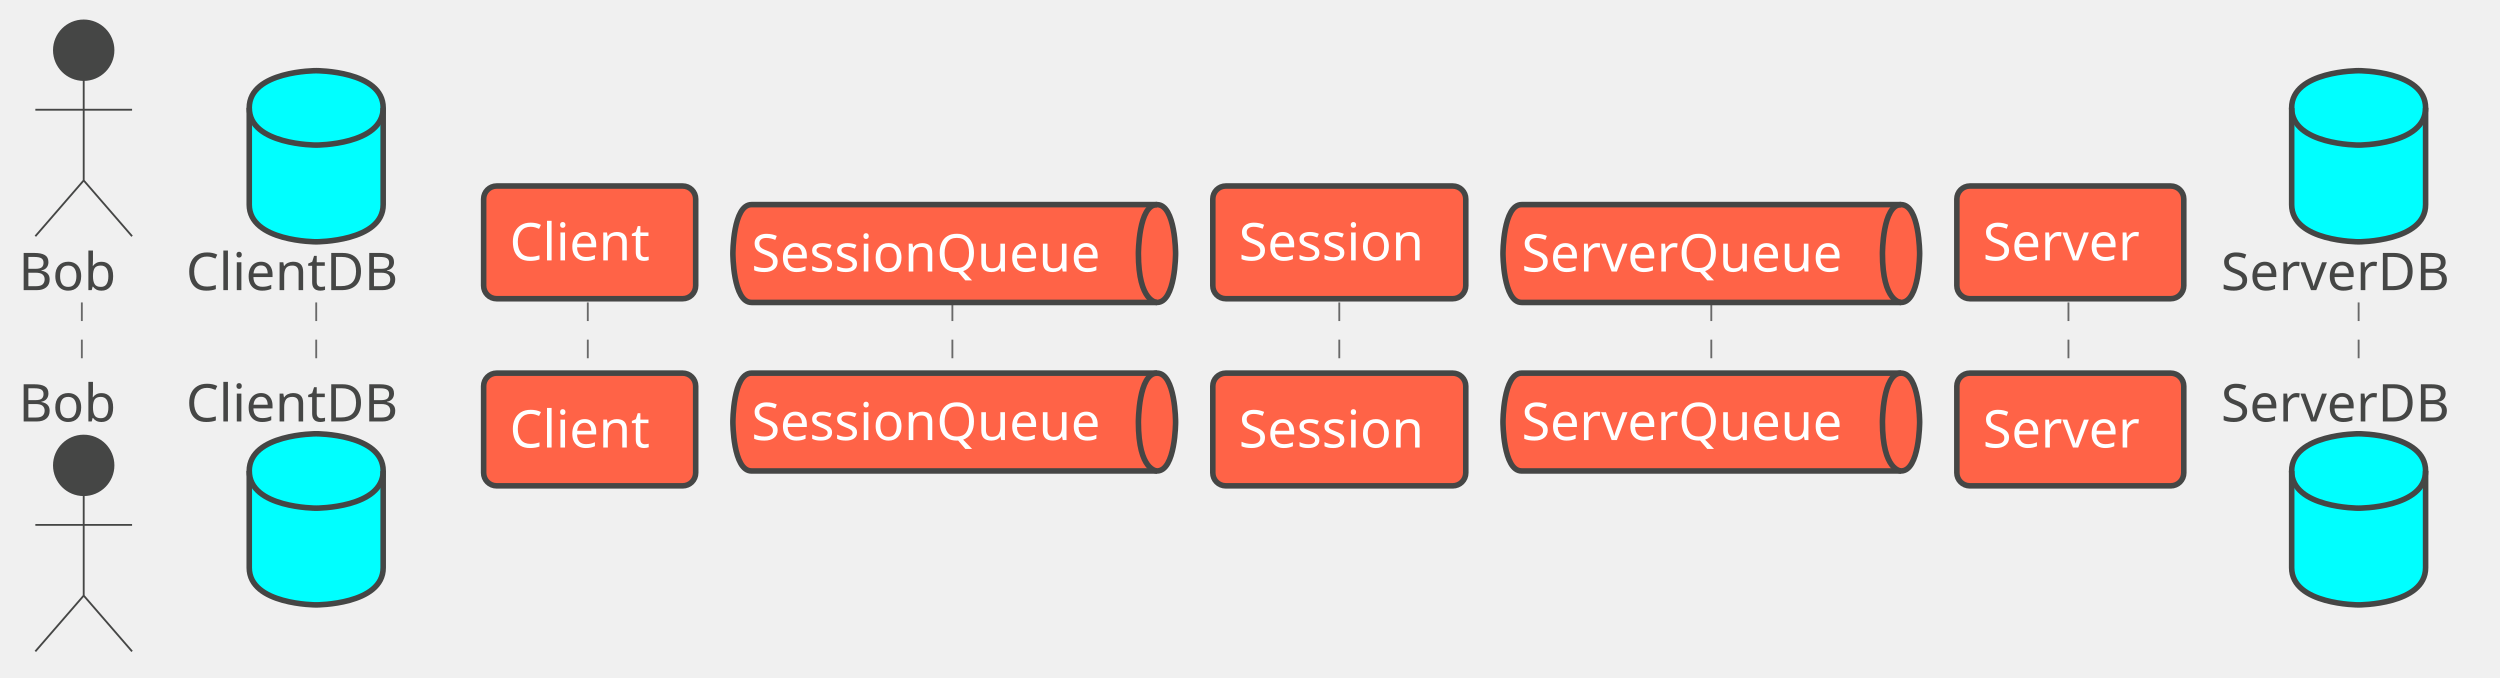
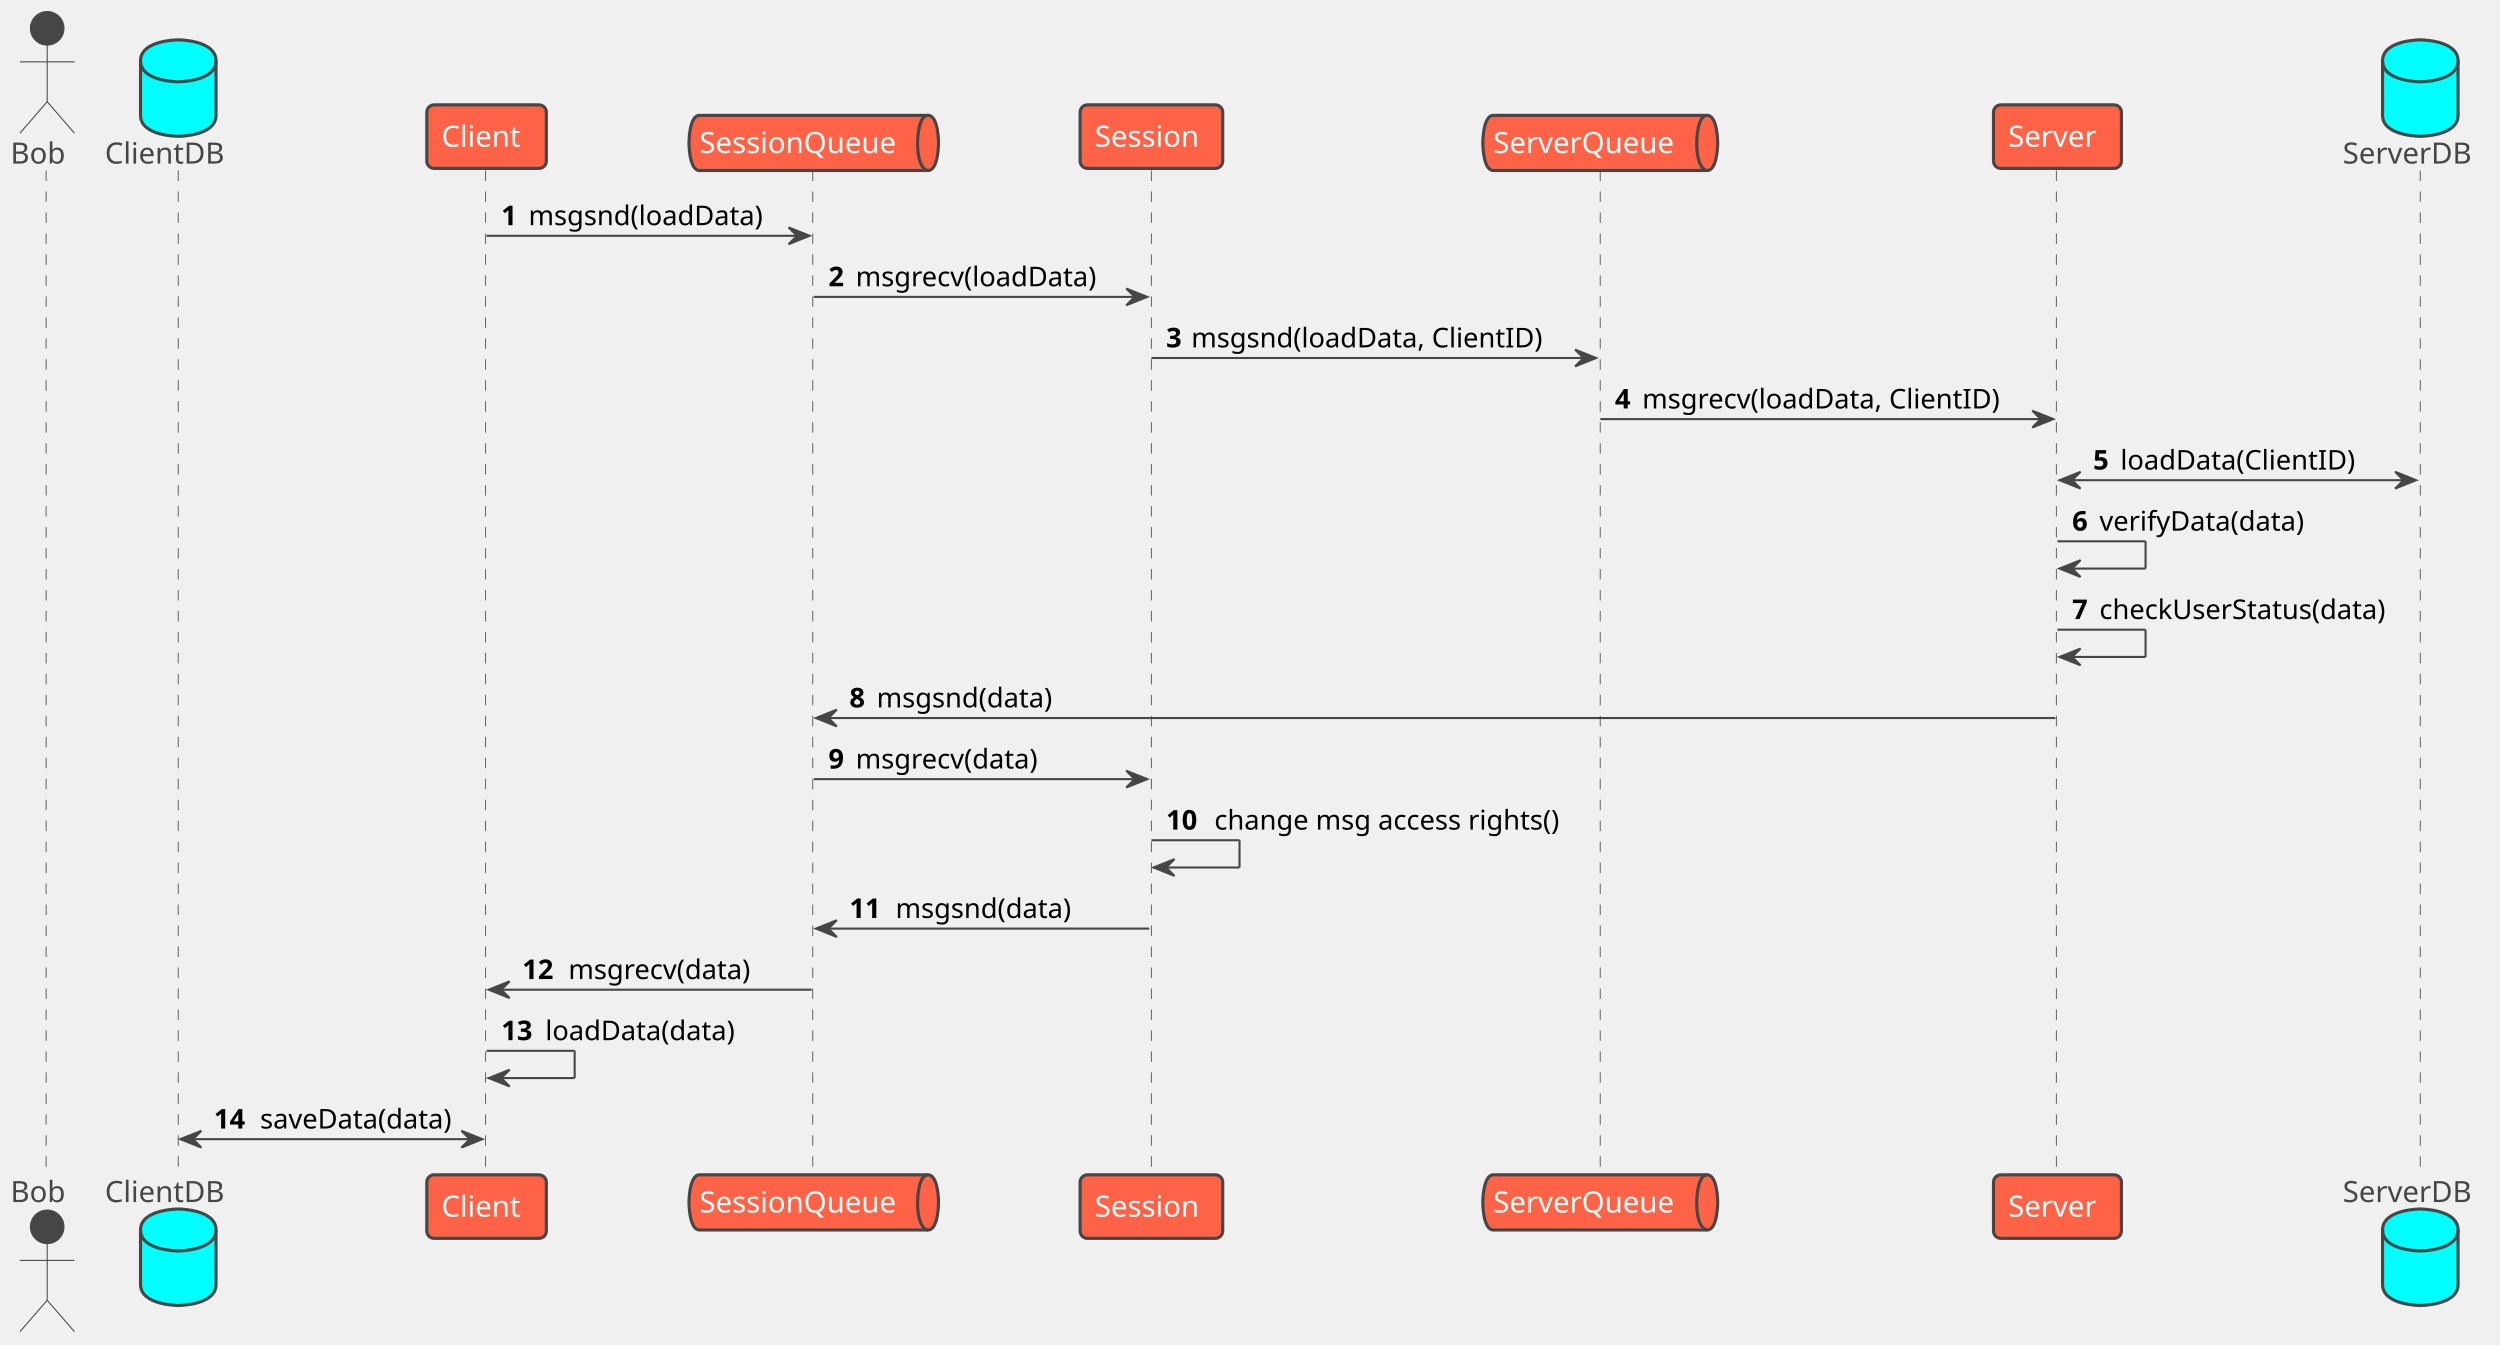
- <svg xmlns="http://www.w3.org/2000/svg" contentStyleType="text/css" height="182px" preserveAspectRatio="none" style="width:672px;height:182px;background:#FFFFFF;" version="1.1" viewBox="0 0 672 182" width="672px" zoomAndPan="magnify">
+ <svg xmlns="http://www.w3.org/2000/svg" contentStyleType="text/css" height="641px" preserveAspectRatio="none" style="width:1192px;height:641px;background:#FFFFFF;" version="1.1" viewBox="0 0 1192 641" width="1192px" zoomAndPan="magnify">
  <defs />
  <g>
-     <line style="stroke:#696969;stroke-width:0.5;stroke-dasharray:5.0,5.0;" x1="22" x2="22" y1="81.297" y2="101.297" />
-     <line style="stroke:#696969;stroke-width:0.5;stroke-dasharray:5.0,5.0;" x1="85" x2="85" y1="81.297" y2="101.297" />
-     <line style="stroke:#696969;stroke-width:0.5;stroke-dasharray:5.0,5.0;" x1="158" x2="158" y1="81.297" y2="101.297" />
-     <line style="stroke:#696969;stroke-width:0.5;stroke-dasharray:5.0,5.0;" x1="256" x2="256" y1="81.297" y2="101.297" />
-     <line style="stroke:#696969;stroke-width:0.5;stroke-dasharray:5.0,5.0;" x1="360" x2="360" y1="81.297" y2="101.297" />
-     <line style="stroke:#696969;stroke-width:0.5;stroke-dasharray:5.0,5.0;" x1="460" x2="460" y1="81.297" y2="101.297" />
-     <line style="stroke:#696969;stroke-width:0.5;stroke-dasharray:5.0,5.0;" x1="556" x2="556" y1="81.297" y2="101.297" />
-     <line style="stroke:#696969;stroke-width:0.5;stroke-dasharray:5.0,5.0;" x1="634" x2="634" y1="81.297" y2="101.297" />
+     <line style="stroke:#696969;stroke-width:0.5;stroke-dasharray:5.0,5.0;" x1="22" x2="22" y1="81.297" y2="561.156" />
+     <line style="stroke:#696969;stroke-width:0.5;stroke-dasharray:5.0,5.0;" x1="85" x2="85" y1="81.297" y2="561.156" />
+     <line style="stroke:#696969;stroke-width:0.5;stroke-dasharray:5.0,5.0;" x1="231.5" x2="231.5" y1="81.297" y2="561.156" />
+     <line style="stroke:#696969;stroke-width:0.5;stroke-dasharray:5.0,5.0;" x1="387.5" x2="387.5" y1="81.297" y2="561.156" />
+     <line style="stroke:#696969;stroke-width:0.5;stroke-dasharray:5.0,5.0;" x1="549" x2="549" y1="81.297" y2="561.156" />
+     <line style="stroke:#696969;stroke-width:0.5;stroke-dasharray:5.0,5.0;" x1="763" x2="763" y1="81.297" y2="561.156" />
+     <line style="stroke:#696969;stroke-width:0.5;stroke-dasharray:5.0,5.0;" x1="980.5" x2="980.5" y1="81.297" y2="561.156" />
+     <line style="stroke:#696969;stroke-width:0.5;stroke-dasharray:5.0,5.0;" x1="1154" x2="1154" y1="81.297" y2="561.156" />
    <text fill="#454645" font-family="sans-serif" font-size="14" lengthAdjust="spacing" textLength="29" x="5" y="77.995">Bob</text>
    <ellipse cx="22.5" cy="13.5" fill="#454645" rx="8" ry="8" style="stroke:#454645;stroke-width:0.5;" />
    <path d="M22.5,21.5 L22.5,48.5 M9.5,29.5 L35.5,29.5 M22.5,48.5 L9.5,63.5 M22.5,48.5 L35.5,63.5 " fill="none" style="stroke:#454645;stroke-width:0.5;" />
-     <text fill="#454645" font-family="sans-serif" font-size="14" lengthAdjust="spacing" textLength="29" x="5" y="113.292">Bob</text>
-     <ellipse cx="22.5" cy="125.094" fill="#454645" rx="8" ry="8" style="stroke:#454645;stroke-width:0.5;" />
-     <path d="M22.5,133.094 L22.5,160.094 M9.5,141.094 L35.5,141.094 M22.5,160.094 L9.5,175.094 M22.5,160.094 L35.5,175.094 " fill="none" style="stroke:#454645;stroke-width:0.5;" />
+     <text fill="#454645" font-family="sans-serif" font-size="14" lengthAdjust="spacing" textLength="29" x="5" y="573.151">Bob</text>
+     <ellipse cx="22.5" cy="584.953" fill="#454645" rx="8" ry="8" style="stroke:#454645;stroke-width:0.5;" />
+     <path d="M22.5,592.953 L22.5,619.953 M9.5,600.953 L35.5,600.953 M22.5,619.953 L9.5,634.953 M22.5,619.953 L35.5,634.953 " fill="none" style="stroke:#454645;stroke-width:0.5;" />
    <text fill="#454645" font-family="sans-serif" font-size="14" lengthAdjust="spacing" textLength="64" x="50" y="77.995">ClientDB</text>
    <path d="M67,29 C67,19 85,19 85,19 C85,19 103,19 103,29 L103,55 C103,65 85,65 85,65 C85,65 67,65 67,55 L67,29 " fill="#00FFFF" style="stroke:#454645;stroke-width:1.5;" />
    <path d="M67,29 C67,39 85,39 85,39 C85,39 103,39 103,29 " fill="none" style="stroke:#454645;stroke-width:1.5;" />
-     <text fill="#454645" font-family="sans-serif" font-size="14" lengthAdjust="spacing" textLength="64" x="50" y="113.292">ClientDB</text>
-     <path d="M67,126.594 C67,116.594 85,116.594 85,116.594 C85,116.594 103,116.594 103,126.594 L103,152.594 C103,162.594 85,162.594 85,162.594 C85,162.594 67,162.594 67,152.594 L67,126.594 " fill="#00FFFF" style="stroke:#454645;stroke-width:1.5;" />
-     <path d="M67,126.594 C67,136.594 85,136.594 85,136.594 C85,136.594 103,136.594 103,126.594 " fill="none" style="stroke:#454645;stroke-width:1.5;" />
-     <rect fill="#FF6347" height="30.297" rx="3.5" ry="3.5" style="stroke:#454645;stroke-width:1.5;" width="57" x="130" y="50" />
-     <text fill="#FFFFFF" font-family="sans-serif" font-size="14" lengthAdjust="spacing" textLength="43" x="137" y="69.995">Client</text>
-     <rect fill="#FF6347" height="30.297" rx="3.5" ry="3.5" style="stroke:#454645;stroke-width:1.5;" width="57" x="130" y="100.297" />
-     <text fill="#FFFFFF" font-family="sans-serif" font-size="14" lengthAdjust="spacing" textLength="43" x="137" y="120.292">Client</text>
-     <path d="M202,55 L311,55 C316,55 316,68.148 316,68.148 C316,68.148 316,81.297 311,81.297 L202,81.297 C197,81.297 197,68.148 197,68.148 C197,68.148 197,55 202,55 " fill="#FF6347" style="stroke:#454645;stroke-width:1.5;" />
-     <path d="M311,55 C306,55 306,68.148 306,68.148 C306,81.297 311,81.297 311,81.297 " fill="none" style="stroke:#454645;stroke-width:1.5;" />
-     <text fill="#FFFFFF" font-family="sans-serif" font-size="14" lengthAdjust="spacing" textLength="99" x="202" y="72.995">SessionQueue</text>
-     <path d="M202,100.297 L311,100.297 C316,100.297 316,113.445 316,113.445 C316,113.445 316,126.594 311,126.594 L202,126.594 C197,126.594 197,113.445 197,113.445 C197,113.445 197,100.297 202,100.297 " fill="#FF6347" style="stroke:#454645;stroke-width:1.5;" />
-     <path d="M311,100.297 C306,100.297 306,113.445 306,113.445 C306,126.594 311,126.594 311,126.594 " fill="none" style="stroke:#454645;stroke-width:1.5;" />
-     <text fill="#FFFFFF" font-family="sans-serif" font-size="14" lengthAdjust="spacing" textLength="99" x="202" y="118.292">SessionQueue</text>
-     <rect fill="#FF6347" height="30.297" rx="3.5" ry="3.5" style="stroke:#454645;stroke-width:1.5;" width="68" x="326" y="50" />
-     <text fill="#FFFFFF" font-family="sans-serif" font-size="14" lengthAdjust="spacing" textLength="54" x="333" y="69.995">Session</text>
-     <rect fill="#FF6347" height="30.297" rx="3.5" ry="3.5" style="stroke:#454645;stroke-width:1.5;" width="68" x="326" y="100.297" />
-     <text fill="#FFFFFF" font-family="sans-serif" font-size="14" lengthAdjust="spacing" textLength="54" x="333" y="120.292">Session</text>
-     <path d="M409,55 L511,55 C516,55 516,68.148 516,68.148 C516,68.148 516,81.297 511,81.297 L409,81.297 C404,81.297 404,68.148 404,68.148 C404,68.148 404,55 409,55 " fill="#FF6347" style="stroke:#454645;stroke-width:1.5;" />
-     <path d="M511,55 C506,55 506,68.148 506,68.148 C506,81.297 511,81.297 511,81.297 " fill="none" style="stroke:#454645;stroke-width:1.5;" />
-     <text fill="#FFFFFF" font-family="sans-serif" font-size="14" lengthAdjust="spacing" textLength="92" x="409" y="72.995">ServerQueue</text>
-     <path d="M409,100.297 L511,100.297 C516,100.297 516,113.445 516,113.445 C516,113.445 516,126.594 511,126.594 L409,126.594 C404,126.594 404,113.445 404,113.445 C404,113.445 404,100.297 409,100.297 " fill="#FF6347" style="stroke:#454645;stroke-width:1.5;" />
-     <path d="M511,100.297 C506,100.297 506,113.445 506,113.445 C506,126.594 511,126.594 511,126.594 " fill="none" style="stroke:#454645;stroke-width:1.5;" />
-     <text fill="#FFFFFF" font-family="sans-serif" font-size="14" lengthAdjust="spacing" textLength="92" x="409" y="118.292">ServerQueue</text>
-     <rect fill="#FF6347" height="30.297" rx="3.5" ry="3.5" style="stroke:#454645;stroke-width:1.5;" width="61" x="526" y="50" />
-     <text fill="#FFFFFF" font-family="sans-serif" font-size="14" lengthAdjust="spacing" textLength="47" x="533" y="69.995">Server</text>
-     <rect fill="#FF6347" height="30.297" rx="3.5" ry="3.5" style="stroke:#454645;stroke-width:1.5;" width="61" x="526" y="100.297" />
-     <text fill="#FFFFFF" font-family="sans-serif" font-size="14" lengthAdjust="spacing" textLength="47" x="533" y="120.292">Server</text>
-     <text fill="#454645" font-family="sans-serif" font-size="14" lengthAdjust="spacing" textLength="68" x="597" y="77.995">ServerDB</text>
-     <path d="M616,29 C616,19 634,19 634,19 C634,19 652,19 652,29 L652,55 C652,65 634,65 634,65 C634,65 616,65 616,55 L616,29 " fill="#00FFFF" style="stroke:#454645;stroke-width:1.5;" />
-     <path d="M616,29 C616,39 634,39 634,39 C634,39 652,39 652,29 " fill="none" style="stroke:#454645;stroke-width:1.5;" />
-     <text fill="#454645" font-family="sans-serif" font-size="14" lengthAdjust="spacing" textLength="68" x="597" y="113.292">ServerDB</text>
-     <path d="M616,126.594 C616,116.594 634,116.594 634,116.594 C634,116.594 652,116.594 652,126.594 L652,152.594 C652,162.594 634,162.594 634,162.594 C634,162.594 616,162.594 616,152.594 L616,126.594 " fill="#00FFFF" style="stroke:#454645;stroke-width:1.5;" />
-     <path d="M616,126.594 C616,136.594 634,136.594 634,136.594 C634,136.594 652,136.594 652,126.594 " fill="none" style="stroke:#454645;stroke-width:1.5;" />
+     <text fill="#454645" font-family="sans-serif" font-size="14" lengthAdjust="spacing" textLength="64" x="50" y="573.151">ClientDB</text>
+     <path d="M67,586.453 C67,576.453 85,576.453 85,576.453 C85,576.453 103,576.453 103,586.453 L103,612.453 C103,622.453 85,622.453 85,622.453 C85,622.453 67,622.453 67,612.453 L67,586.453 " fill="#00FFFF" style="stroke:#454645;stroke-width:1.5;" />
+     <path d="M67,586.453 C67,596.453 85,596.453 85,596.453 C85,596.453 103,596.453 103,586.453 " fill="none" style="stroke:#454645;stroke-width:1.5;" />
+     <rect fill="#FF6347" height="30.297" rx="3.5" ry="3.5" style="stroke:#454645;stroke-width:1.5;" width="57" x="203.5" y="50" />
+     <text fill="#FFFFFF" font-family="sans-serif" font-size="14" lengthAdjust="spacing" textLength="43" x="210.5" y="69.995">Client</text>
+     <rect fill="#FF6347" height="30.297" rx="3.5" ry="3.5" style="stroke:#454645;stroke-width:1.5;" width="57" x="203.5" y="560.156" />
+     <text fill="#FFFFFF" font-family="sans-serif" font-size="14" lengthAdjust="spacing" textLength="43" x="210.5" y="580.151">Client</text>
+     <path d="M333.5,55 L442.5,55 C447.5,55 447.5,68.148 447.5,68.148 C447.5,68.148 447.5,81.297 442.5,81.297 L333.5,81.297 C328.5,81.297 328.5,68.148 328.5,68.148 C328.5,68.148 328.5,55 333.5,55 " fill="#FF6347" style="stroke:#454645;stroke-width:1.5;" />
+     <path d="M442.5,55 C437.5,55 437.5,68.148 437.5,68.148 C437.5,81.297 442.5,81.297 442.5,81.297 " fill="none" style="stroke:#454645;stroke-width:1.5;" />
+     <text fill="#FFFFFF" font-family="sans-serif" font-size="14" lengthAdjust="spacing" textLength="99" x="333.5" y="72.995">SessionQueue</text>
+     <path d="M333.5,560.156 L442.5,560.156 C447.5,560.156 447.5,573.305 447.5,573.305 C447.5,573.305 447.5,586.453 442.5,586.453 L333.5,586.453 C328.5,586.453 328.5,573.305 328.5,573.305 C328.5,573.305 328.5,560.156 333.5,560.156 " fill="#FF6347" style="stroke:#454645;stroke-width:1.5;" />
+     <path d="M442.5,560.156 C437.5,560.156 437.5,573.305 437.5,573.305 C437.5,586.453 442.5,586.453 442.5,586.453 " fill="none" style="stroke:#454645;stroke-width:1.5;" />
+     <text fill="#FFFFFF" font-family="sans-serif" font-size="14" lengthAdjust="spacing" textLength="99" x="333.5" y="578.151">SessionQueue</text>
+     <rect fill="#FF6347" height="30.297" rx="3.5" ry="3.5" style="stroke:#454645;stroke-width:1.5;" width="68" x="515" y="50" />
+     <text fill="#FFFFFF" font-family="sans-serif" font-size="14" lengthAdjust="spacing" textLength="54" x="522" y="69.995">Session</text>
+     <rect fill="#FF6347" height="30.297" rx="3.5" ry="3.5" style="stroke:#454645;stroke-width:1.5;" width="68" x="515" y="560.156" />
+     <text fill="#FFFFFF" font-family="sans-serif" font-size="14" lengthAdjust="spacing" textLength="54" x="522" y="580.151">Session</text>
+     <path d="M712,55 L814,55 C819,55 819,68.148 819,68.148 C819,68.148 819,81.297 814,81.297 L712,81.297 C707,81.297 707,68.148 707,68.148 C707,68.148 707,55 712,55 " fill="#FF6347" style="stroke:#454645;stroke-width:1.5;" />
+     <path d="M814,55 C809,55 809,68.148 809,68.148 C809,81.297 814,81.297 814,81.297 " fill="none" style="stroke:#454645;stroke-width:1.5;" />
+     <text fill="#FFFFFF" font-family="sans-serif" font-size="14" lengthAdjust="spacing" textLength="92" x="712" y="72.995">ServerQueue</text>
+     <path d="M712,560.156 L814,560.156 C819,560.156 819,573.305 819,573.305 C819,573.305 819,586.453 814,586.453 L712,586.453 C707,586.453 707,573.305 707,573.305 C707,573.305 707,560.156 712,560.156 " fill="#FF6347" style="stroke:#454645;stroke-width:1.5;" />
+     <path d="M814,560.156 C809,560.156 809,573.305 809,573.305 C809,586.453 814,586.453 814,586.453 " fill="none" style="stroke:#454645;stroke-width:1.5;" />
+     <text fill="#FFFFFF" font-family="sans-serif" font-size="14" lengthAdjust="spacing" textLength="92" x="712" y="578.151">ServerQueue</text>
+     <rect fill="#FF6347" height="30.297" rx="3.5" ry="3.5" style="stroke:#454645;stroke-width:1.5;" width="61" x="950.5" y="50" />
+     <text fill="#FFFFFF" font-family="sans-serif" font-size="14" lengthAdjust="spacing" textLength="47" x="957.5" y="69.995">Server</text>
+     <rect fill="#FF6347" height="30.297" rx="3.5" ry="3.5" style="stroke:#454645;stroke-width:1.5;" width="61" x="950.5" y="560.156" />
+     <text fill="#FFFFFF" font-family="sans-serif" font-size="14" lengthAdjust="spacing" textLength="47" x="957.5" y="580.151">Server</text>
+     <text fill="#454645" font-family="sans-serif" font-size="14" lengthAdjust="spacing" textLength="68" x="1117" y="77.995">ServerDB</text>
+     <path d="M1136,29 C1136,19 1154,19 1154,19 C1154,19 1172,19 1172,29 L1172,55 C1172,65 1154,65 1154,65 C1154,65 1136,65 1136,55 L1136,29 " fill="#00FFFF" style="stroke:#454645;stroke-width:1.5;" />
+     <path d="M1136,29 C1136,39 1154,39 1154,39 C1154,39 1172,39 1172,29 " fill="none" style="stroke:#454645;stroke-width:1.5;" />
+     <text fill="#454645" font-family="sans-serif" font-size="14" lengthAdjust="spacing" textLength="68" x="1117" y="573.151">ServerDB</text>
+     <path d="M1136,586.453 C1136,576.453 1154,576.453 1154,576.453 C1154,576.453 1172,576.453 1172,586.453 L1172,612.453 C1172,622.453 1154,622.453 1154,622.453 C1154,622.453 1136,622.453 1136,612.453 L1136,586.453 " fill="#00FFFF" style="stroke:#454645;stroke-width:1.5;" />
+     <path d="M1136,586.453 C1136,596.453 1154,596.453 1154,596.453 C1154,596.453 1172,596.453 1172,586.453 " fill="none" style="stroke:#454645;stroke-width:1.5;" />
+     <polygon fill="#454645" points="376,108.43,386,112.43,376,116.43,380,112.43" style="stroke:#454645;stroke-width:1.0;" />
+     <line style="stroke:#454645;stroke-width:1.0;" x1="232" x2="382" y1="112.43" y2="112.43" />
+     <text fill="#000000" font-family="sans-serif" font-size="13" font-weight="bold" lengthAdjust="spacing" textLength="9" x="239" y="107.364">1</text>
+     <text fill="#000000" font-family="sans-serif" font-size="13" lengthAdjust="spacing" textLength="119" x="252" y="107.364">msgsnd(loadData)</text>
+     <polygon fill="#454645" points="537,137.562,547,141.562,537,145.562,541,141.562" style="stroke:#454645;stroke-width:1.0;" />
+     <line style="stroke:#454645;stroke-width:1.0;" x1="388" x2="543" y1="141.562" y2="141.562" />
+     <text fill="#000000" font-family="sans-serif" font-size="13" font-weight="bold" lengthAdjust="spacing" textLength="9" x="395" y="136.497">2</text>
+     <text fill="#000000" font-family="sans-serif" font-size="13" lengthAdjust="spacing" textLength="124" x="408" y="136.497">msgrecv(loadData)</text>
+     <polygon fill="#454645" points="751,166.695,761,170.695,751,174.695,755,170.695" style="stroke:#454645;stroke-width:1.0;" />
+     <line style="stroke:#454645;stroke-width:1.0;" x1="549" x2="757" y1="170.695" y2="170.695" />
+     <text fill="#000000" font-family="sans-serif" font-size="13" font-weight="bold" lengthAdjust="spacing" textLength="8" x="556" y="165.629">3</text>
+     <text fill="#000000" font-family="sans-serif" font-size="13" lengthAdjust="spacing" textLength="176" x="568" y="165.629">msgsnd(loadData, ClientID)</text>
+     <polygon fill="#454645" points="969,195.828,979,199.828,969,203.828,973,199.828" style="stroke:#454645;stroke-width:1.0;" />
+     <line style="stroke:#454645;stroke-width:1.0;" x1="763" x2="975" y1="199.828" y2="199.828" />
+     <text fill="#000000" font-family="sans-serif" font-size="13" font-weight="bold" lengthAdjust="spacing" textLength="9" x="770" y="194.762">4</text>
+     <text fill="#000000" font-family="sans-serif" font-size="13" lengthAdjust="spacing" textLength="181" x="783" y="194.762">msgrecv(loadData, ClientID)</text>
+     <polygon fill="#454645" points="992,224.961,982,228.961,992,232.961,988,228.961" style="stroke:#454645;stroke-width:1.0;" />
+     <polygon fill="#454645" points="1142,224.961,1152,228.961,1142,232.961,1146,228.961" style="stroke:#454645;stroke-width:1.0;" />
+     <line style="stroke:#454645;stroke-width:1.0;" x1="986" x2="1148" y1="228.961" y2="228.961" />
+     <text fill="#000000" font-family="sans-serif" font-size="13" font-weight="bold" lengthAdjust="spacing" textLength="9" x="998" y="223.895">5</text>
+     <text fill="#000000" font-family="sans-serif" font-size="13" lengthAdjust="spacing" textLength="117" x="1011" y="223.895">loadData(ClientID)</text>
+     <line style="stroke:#454645;stroke-width:1.0;" x1="981" x2="1023" y1="258.094" y2="258.094" />
+     <line style="stroke:#454645;stroke-width:1.0;" x1="1023" x2="1023" y1="258.094" y2="271.094" />
+     <line style="stroke:#454645;stroke-width:1.0;" x1="982" x2="1023" y1="271.094" y2="271.094" />
+     <polygon fill="#454645" points="992,267.094,982,271.094,992,275.094,988,271.094" style="stroke:#454645;stroke-width:1.0;" />
+     <text fill="#000000" font-family="sans-serif" font-size="13" font-weight="bold" lengthAdjust="spacing" textLength="9" x="988" y="253.028">6</text>
+     <text fill="#000000" font-family="sans-serif" font-size="13" lengthAdjust="spacing" textLength="107" x="1001" y="253.028">verifyData(data)</text>
+     <line style="stroke:#454645;stroke-width:1.0;" x1="981" x2="1023" y1="300.227" y2="300.227" />
+     <line style="stroke:#454645;stroke-width:1.0;" x1="1023" x2="1023" y1="300.227" y2="313.227" />
+     <line style="stroke:#454645;stroke-width:1.0;" x1="982" x2="1023" y1="313.227" y2="313.227" />
+     <polygon fill="#454645" points="992,309.227,982,313.227,992,317.227,988,313.227" style="stroke:#454645;stroke-width:1.0;" />
+     <text fill="#000000" font-family="sans-serif" font-size="13" font-weight="bold" lengthAdjust="spacing" textLength="9" x="988" y="295.161">7</text>
+     <text fill="#000000" font-family="sans-serif" font-size="13" lengthAdjust="spacing" textLength="146" x="1001" y="295.161">checkUserStatus(data)</text>
+     <polygon fill="#454645" points="399,338.359,389,342.359,399,346.359,395,342.359" style="stroke:#454645;stroke-width:1.0;" />
+     <line style="stroke:#454645;stroke-width:1.0;" x1="393" x2="980" y1="342.359" y2="342.359" />
+     <text fill="#000000" font-family="sans-serif" font-size="13" font-weight="bold" lengthAdjust="spacing" textLength="9" x="405" y="337.293">8</text>
+     <text fill="#000000" font-family="sans-serif" font-size="13" lengthAdjust="spacing" textLength="90" x="418" y="337.293">msgsnd(data)</text>
+     <polygon fill="#454645" points="537,367.492,547,371.492,537,375.492,541,371.492" style="stroke:#454645;stroke-width:1.0;" />
+     <line style="stroke:#454645;stroke-width:1.0;" x1="388" x2="543" y1="371.492" y2="371.492" />
+     <text fill="#000000" font-family="sans-serif" font-size="13" font-weight="bold" lengthAdjust="spacing" textLength="9" x="395" y="366.426">9</text>
+     <text fill="#000000" font-family="sans-serif" font-size="13" lengthAdjust="spacing" textLength="95" x="408" y="366.426">msgrecv(data)</text>
+     <line style="stroke:#454645;stroke-width:1.0;" x1="549" x2="591" y1="400.625" y2="400.625" />
+     <line style="stroke:#454645;stroke-width:1.0;" x1="591" x2="591" y1="400.625" y2="413.625" />
+     <line style="stroke:#454645;stroke-width:1.0;" x1="550" x2="591" y1="413.625" y2="413.625" />
+     <polygon fill="#454645" points="560,409.625,550,413.625,560,417.625,556,413.625" style="stroke:#454645;stroke-width:1.0;" />
+     <text fill="#000000" font-family="sans-serif" font-size="13" font-weight="bold" lengthAdjust="spacing" textLength="19" x="556" y="395.559">10</text>
+     <text fill="#000000" font-family="sans-serif" font-size="13" lengthAdjust="spacing" textLength="177" x="579" y="395.559">change msg access rights()</text>
+     <polygon fill="#454645" points="399,438.758,389,442.758,399,446.758,395,442.758" style="stroke:#454645;stroke-width:1.0;" />
+     <line style="stroke:#454645;stroke-width:1.0;" x1="393" x2="548" y1="442.758" y2="442.758" />
+     <text fill="#000000" font-family="sans-serif" font-size="13" font-weight="bold" lengthAdjust="spacing" textLength="18" x="405" y="437.692">11</text>
+     <text fill="#000000" font-family="sans-serif" font-size="13" lengthAdjust="spacing" textLength="90" x="427" y="437.692">msgsnd(data)</text>
+     <polygon fill="#454645" points="243,467.891,233,471.891,243,475.891,239,471.891" style="stroke:#454645;stroke-width:1.0;" />
+     <line style="stroke:#454645;stroke-width:1.0;" x1="237" x2="387" y1="471.891" y2="471.891" />
+     <text fill="#000000" font-family="sans-serif" font-size="13" font-weight="bold" lengthAdjust="spacing" textLength="18" x="249" y="466.825">12</text>
+     <text fill="#000000" font-family="sans-serif" font-size="13" lengthAdjust="spacing" textLength="95" x="271" y="466.825">msgrecv(data)</text>
+     <line style="stroke:#454645;stroke-width:1.0;" x1="232" x2="274" y1="501.023" y2="501.023" />
+     <line style="stroke:#454645;stroke-width:1.0;" x1="274" x2="274" y1="501.023" y2="514.023" />
+     <line style="stroke:#454645;stroke-width:1.0;" x1="233" x2="274" y1="514.023" y2="514.023" />
+     <polygon fill="#454645" points="243,510.023,233,514.023,243,518.023,239,514.023" style="stroke:#454645;stroke-width:1.0;" />
+     <text fill="#000000" font-family="sans-serif" font-size="13" font-weight="bold" lengthAdjust="spacing" textLength="17" x="239" y="495.957">13</text>
+     <text fill="#000000" font-family="sans-serif" font-size="13" lengthAdjust="spacing" textLength="97" x="260" y="495.957">loadData(data)</text>
+     <polygon fill="#454645" points="96,539.156,86,543.156,96,547.156,92,543.156" style="stroke:#454645;stroke-width:1.0;" />
+     <polygon fill="#454645" points="220,539.156,230,543.156,220,547.156,224,543.156" style="stroke:#454645;stroke-width:1.0;" />
+     <line style="stroke:#454645;stroke-width:1.0;" x1="90" x2="226" y1="543.156" y2="543.156" />
+     <text fill="#000000" font-family="sans-serif" font-size="13" font-weight="bold" lengthAdjust="spacing" textLength="18" x="102" y="538.09">14</text>
+     <text fill="#000000" font-family="sans-serif" font-size="13" lengthAdjust="spacing" textLength="101" x="124" y="538.09">saveData(data)</text>
  </g>
</svg>
